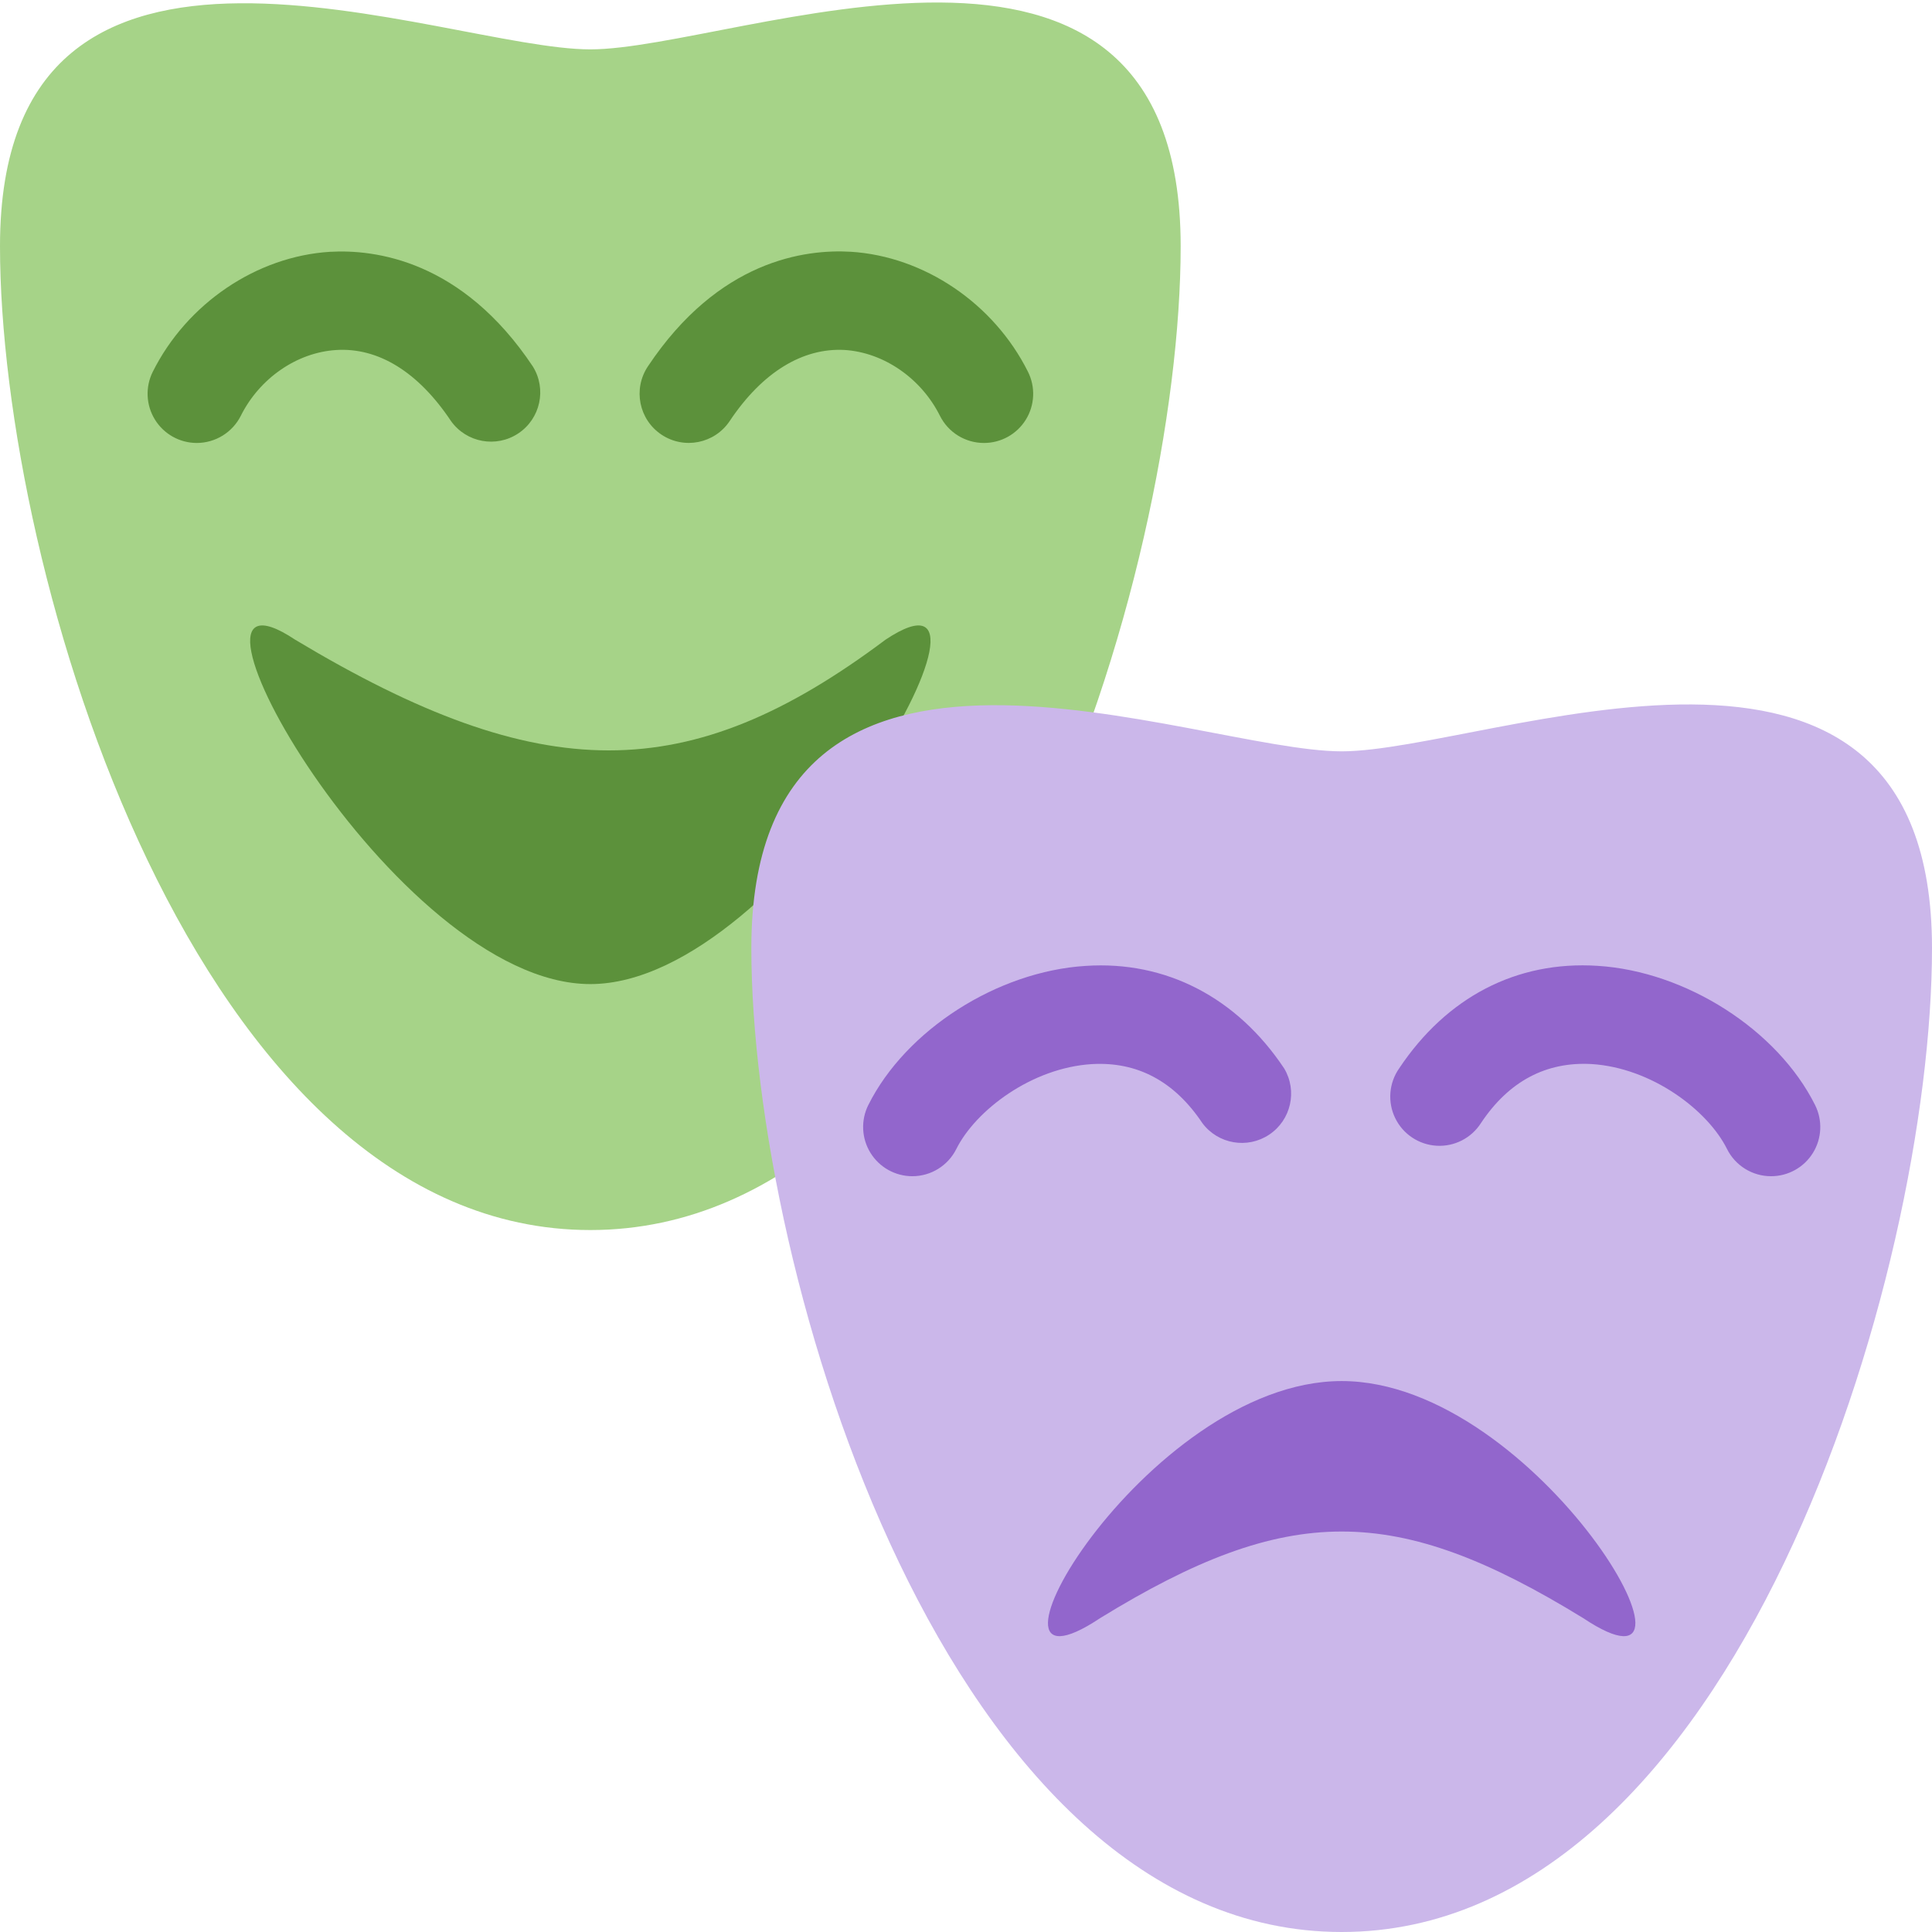
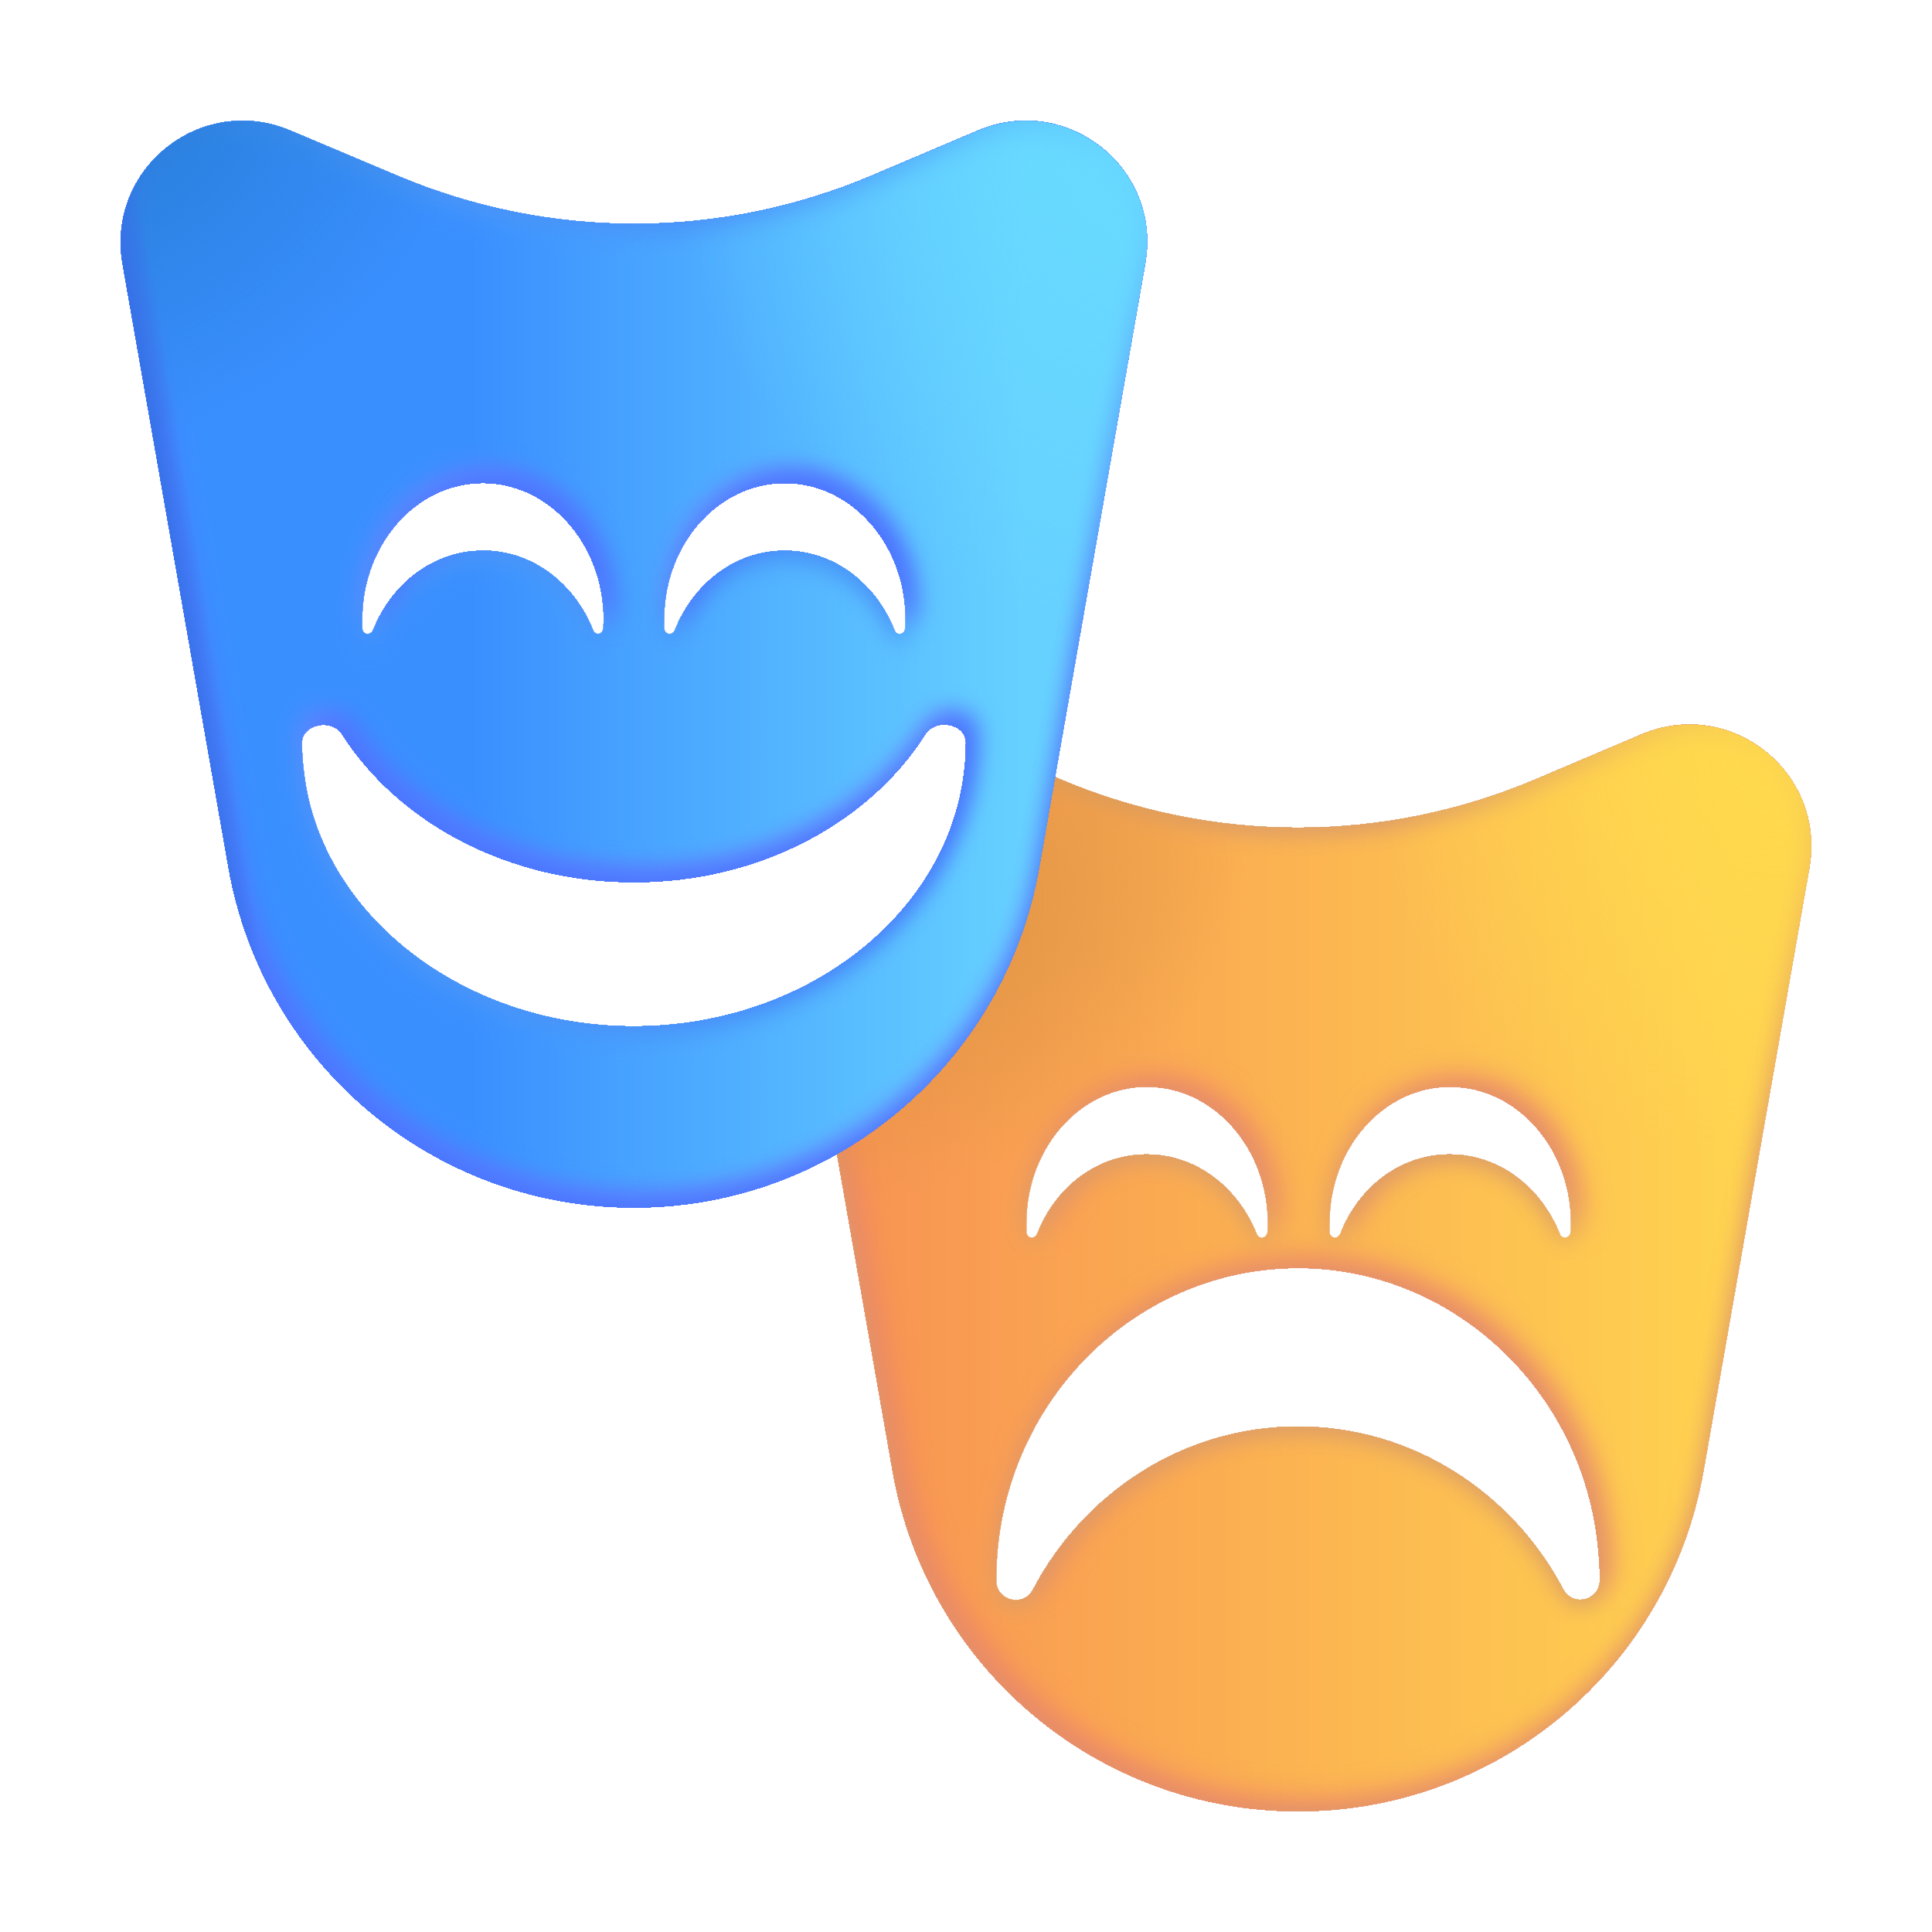
- <svg xmlns="http://www.w3.org/2000/svg" viewBox="0 0 36 36">
-   <path fill="#A6D388" d="M22 4.587c0 6.075-3.667 18.333-11 18.333S0 10.663 0 4.587C0-2.593 8.25.92 11 .92c2.712 0 11-3.551 11 3.667z" />
-   <path fill="#5C913B" d="M5.5 11.92c4.583 2.75 7.333 2.75 11 0 2.75-1.833-1.833 6.417-5.5 6.417s-8.25-8.25-5.5-6.417zM3.666 8.254a.917.917 0 0 1-.819-1.327c.636-1.272 1.933-2.15 3.303-2.235.839-.047 2.458.155 3.779 2.137a.917.917 0 0 1-1.525 1.017c-.61-.915-1.355-1.374-2.14-1.324-.73.045-1.428.526-1.777 1.226a.92.92 0 0 1-.821.506zm14.668 0a.916.916 0 0 1-.82-.507c-.35-.699-1.047-1.18-1.777-1.226-.776-.042-1.529.409-2.14 1.324a.916.916 0 1 1-1.525-1.017c1.32-1.983 2.931-2.186 3.779-2.137 1.37.085 2.667.963 3.303 2.235a.916.916 0 0 1-.82 1.328z" />
-   <path fill="#CBB7EA" d="M36 17.667C36 23.741 32.333 36 25 36S14 23.741 14 17.667C14 10.486 22.25 14 25 14c2.713 0 11-3.552 11 3.667z" />
-   <path fill="#9266CC" d="M29.5 30.151C26 28 24 28 20.5 30.151c-2.75 1.833.833-4.417 4.5-4.417s7.25 6.25 4.5 4.417zM17 21.917a.917.917 0 0 1-.82-1.327c.7-1.399 2.404-2.49 4.051-2.592 1.489-.099 2.815.585 3.698 1.911a.918.918 0 0 1-1.525 1.018c-.522-.782-1.215-1.148-2.059-1.099-1.121.069-2.164.859-2.526 1.583a.916.916 0 0 1-.819.506zm16.001 0a.916.916 0 0 1-.821-.508c-.36-.723-1.403-1.512-2.524-1.582-.842-.047-1.539.316-2.06 1.099a.917.917 0 1 1-1.525-1.018c.884-1.326 2.188-2.009 3.699-1.911 1.648.103 3.352 1.194 4.051 2.593a.916.916 0 0 1-.82 1.327z" />
+ <svg xmlns="http://www.w3.org/2000/svg" viewBox="0 0 32 32">
+   <g fill="none">
+     <g filter="url(#i07fzNd)">
+       <path fill="url(#imtIzYb)" fill-rule="evenodd" d="M13.572 17.449a5.25 5.25 0 0 0 3.22-4.844v-.023l.771.327a10.08 10.08 0 0 0 7.874 0l1.756-.745c1.474-.624 3.048.634 2.776 2.204l-1.756 10.005A6.815 6.815 0 0 1 21.5 30a6.815 6.815 0 0 1-6.713-5.627zm7.928 6.18c1.893 0 3.54 1.09 4.389 2.69c.157.305.611.193.611-.153c0-.173-.01-.346-.03-.53c-.236-2.495-2.228-4.47-4.654-4.624c-2.9-.183-5.316 2.19-5.316 5.154v.01c0 .346.454.448.611.153c.849-1.61 2.496-2.7 4.389-2.7m-.685-3.19c-.318-.78-1.01-1.317-1.823-1.317c-.814 0-1.506.537-1.814 1.317c-.047.095-.169.074-.178-.031v-.158c0-1.286.963-2.33 2.123-2.245c.991.063 1.795.959 1.87 2.066c.01.115.01.231 0 .337c-.01.105-.14.126-.178.031m3.197-1.317c.814 0 1.506.537 1.824 1.317c.037.095.168.074.178-.031c.01-.106.01-.222 0-.338c-.075-1.106-.88-2.002-1.87-2.065c-1.16-.085-2.123.959-2.123 2.245v.158c.01.105.13.126.177.031c.309-.78 1.001-1.317 1.814-1.317" clip-rule="evenodd" />
+     </g>
+     <path fill="url(#i49db7c)" fill-rule="evenodd" d="M13.572 17.449a5.25 5.25 0 0 0 3.22-4.844v-.023l.771.327a10.08 10.08 0 0 0 7.874 0l1.756-.745c1.474-.624 3.048.634 2.776 2.204l-1.756 10.005A6.815 6.815 0 0 1 21.5 30a6.815 6.815 0 0 1-6.713-5.627zm7.928 6.18c1.893 0 3.54 1.09 4.389 2.69c.157.305.611.193.611-.153c0-.173-.01-.346-.03-.53c-.236-2.495-2.228-4.47-4.654-4.624c-2.9-.183-5.316 2.19-5.316 5.154v.01c0 .346.454.448.611.153c.849-1.61 2.496-2.7 4.389-2.7m-.685-3.19c-.318-.78-1.01-1.317-1.823-1.317c-.814 0-1.506.537-1.814 1.317c-.047.095-.169.074-.178-.031v-.158c0-1.286.963-2.33 2.123-2.245c.991.063 1.795.959 1.87 2.066c.01.115.01.231 0 .337c-.01.105-.14.126-.178.031m3.197-1.317c.814 0 1.506.537 1.824 1.317c.037.095.168.074.178-.031c.01-.106.01-.222 0-.338c-.075-1.106-.88-2.002-1.87-2.065c-1.16-.085-2.123.959-2.123 2.245v.158c.01.105.13.126.177.031c.309-.78 1.001-1.317 1.814-1.317" clip-rule="evenodd" />
+     <path fill="url(#iyC58rb)" fill-rule="evenodd" d="M13.572 17.449a5.25 5.25 0 0 0 3.22-4.844v-.023l.771.327a10.08 10.08 0 0 0 7.874 0l1.756-.745c1.474-.624 3.048.634 2.776 2.204l-1.756 10.005A6.815 6.815 0 0 1 21.5 30a6.815 6.815 0 0 1-6.713-5.627zm7.928 6.18c1.893 0 3.54 1.09 4.389 2.69c.157.305.611.193.611-.153c0-.173-.01-.346-.03-.53c-.236-2.495-2.228-4.47-4.654-4.624c-2.9-.183-5.316 2.19-5.316 5.154v.01c0 .346.454.448.611.153c.849-1.61 2.496-2.7 4.389-2.7m-.685-3.19c-.318-.78-1.01-1.317-1.823-1.317c-.814 0-1.506.537-1.814 1.317c-.047.095-.169.074-.178-.031v-.158c0-1.286.963-2.33 2.123-2.245c.991.063 1.795.959 1.87 2.066c.01.115.01.231 0 .337c-.01.105-.14.126-.178.031m3.197-1.317c.814 0 1.506.537 1.824 1.317c.037.095.168.074.178-.031c.01-.106.01-.222 0-.338c-.075-1.106-.88-2.002-1.87-2.065c-1.16-.085-2.123.959-2.123 2.245v.158c.01.105.13.126.177.031c.309-.78 1.001-1.317 1.814-1.317" clip-rule="evenodd" />
+     <g filter="url(#iHgjtSc)">
+       <path fill="url(#i9rZXQd)" fill-rule="evenodd" d="m14.445 2.908l1.756-.745c1.474-.624 3.048.634 2.766 2.205L17.21 14.373A6.815 6.815 0 0 1 10.499 20a6.815 6.815 0 0 1-6.712-5.627L2.031 4.368c-.273-1.57 1.302-2.829 2.776-2.205l1.766.745a10.08 10.08 0 0 0 7.872 0m-8.772 9.26c.933 1.453 2.744 2.443 4.827 2.443s3.895-.99 4.827-2.453c.174-.269.673-.176.673.139v.009c0 2.694-2.658 4.852-5.847 4.685c-2.669-.139-4.86-1.935-5.12-4.204A4 4 0 0 1 5 12.306c0-.315.499-.417.673-.139M8 9.121c.814 0 1.506.537 1.824 1.317c.037.095.159.074.168-.031c.01-.116.01-.221 0-.338c-.075-1.106-.879-2.002-1.87-2.065C6.963 7.92 6 8.964 6 10.25v.158c.01.105.13.126.178.031c.318-.78 1.01-1.317 1.823-1.317m6.815 1.317c-.318-.78-1.008-1.317-1.82-1.317c-.811 0-1.501.537-1.819 1.317c-.046.095-.168.074-.177-.031v-.158c0-1.286.96-2.33 2.127-2.245c.989.063 1.791.959 1.866 2.065q.015.177 0 .338c-.01.105-.14.126-.177.031" clip-rule="evenodd" />
+     </g>
+     <path fill="url(#iqbfTee)" fill-rule="evenodd" d="m14.445 2.908l1.756-.745c1.474-.624 3.048.634 2.766 2.205L17.21 14.373A6.815 6.815 0 0 1 10.499 20a6.815 6.815 0 0 1-6.712-5.627L2.031 4.368c-.273-1.57 1.302-2.829 2.776-2.205l1.766.745a10.08 10.08 0 0 0 7.872 0m-8.772 9.26c.933 1.453 2.744 2.443 4.827 2.443s3.895-.99 4.827-2.453c.174-.269.673-.176.673.139v.009c0 2.694-2.658 4.852-5.847 4.685c-2.669-.139-4.86-1.935-5.12-4.204A4 4 0 0 1 5 12.306c0-.315.499-.417.673-.139M8 9.121c.814 0 1.506.537 1.824 1.317c.037.095.159.074.168-.031c.01-.116.01-.221 0-.338c-.075-1.106-.879-2.002-1.87-2.065C6.963 7.92 6 8.964 6 10.25v.158c.01.105.13.126.178.031c.318-.78 1.01-1.317 1.823-1.317m6.815 1.317c-.318-.78-1.008-1.317-1.82-1.317c-.811 0-1.501.537-1.819 1.317c-.046.095-.168.074-.177-.031v-.158c0-1.286.96-2.33 2.127-2.245c.989.063 1.791.959 1.866 2.065q.015.177 0 .338c-.01.105-.14.126-.177.031" clip-rule="evenodd" />
+     <path fill="url(#iSpaQ1c)" fill-rule="evenodd" d="m14.445 2.908l1.756-.745c1.474-.624 3.048.634 2.766 2.205L17.21 14.373A6.815 6.815 0 0 1 10.499 20a6.815 6.815 0 0 1-6.712-5.627L2.031 4.368c-.273-1.57 1.302-2.829 2.776-2.205l1.766.745a10.08 10.08 0 0 0 7.872 0m-8.772 9.26c.933 1.453 2.744 2.443 4.827 2.443s3.895-.99 4.827-2.453c.174-.269.673-.176.673.139v.009c0 2.694-2.658 4.852-5.847 4.685c-2.669-.139-4.86-1.935-5.12-4.204A4 4 0 0 1 5 12.306c0-.315.499-.417.673-.139M8 9.121c.814 0 1.506.537 1.824 1.317c.037.095.159.074.168-.031c.01-.116.01-.221 0-.338c-.075-1.106-.879-2.002-1.87-2.065C6.963 7.92 6 8.964 6 10.25v.158c.01.105.13.126.178.031c.318-.78 1.01-1.317 1.823-1.317m6.815 1.317c-.318-.78-1.008-1.317-1.82-1.317c-.811 0-1.501.537-1.819 1.317c-.046.095-.168.074-.177-.031v-.158c0-1.286.96-2.33 2.127-2.245c.989.063 1.791.959 1.866 2.065q.015.177 0 .338c-.01.105-.14.126-.177.031" clip-rule="evenodd" />
+     <path fill="url(#ilOXnMh)" fill-rule="evenodd" d="m14.445 2.908l1.756-.745c1.474-.624 3.048.634 2.766 2.205L17.21 14.373A6.815 6.815 0 0 1 10.499 20a6.815 6.815 0 0 1-6.712-5.627L2.031 4.368c-.273-1.57 1.302-2.829 2.776-2.205l1.766.745a10.08 10.08 0 0 0 7.872 0m-8.772 9.26c.933 1.453 2.744 2.443 4.827 2.443s3.895-.99 4.827-2.453c.174-.269.673-.176.673.139v.009c0 2.694-2.658 4.852-5.847 4.685c-2.669-.139-4.86-1.935-5.12-4.204A4 4 0 0 1 5 12.306c0-.315.499-.417.673-.139M8 9.121c.814 0 1.506.537 1.824 1.317c.037.095.159.074.168-.031c.01-.116.01-.221 0-.338c-.075-1.106-.879-2.002-1.87-2.065C6.963 7.92 6 8.964 6 10.25v.158c.01.105.13.126.178.031c.318-.78 1.01-1.317 1.823-1.317m6.815 1.317c-.318-.78-1.008-1.317-1.82-1.317c-.811 0-1.501.537-1.819 1.317c-.046.095-.168.074-.177-.031v-.158c0-1.286.96-2.33 2.127-2.245c.989.063 1.791.959 1.866 2.065q.015.177 0 .338c-.01.105-.14.126-.177.031" clip-rule="evenodd" />
+     <defs>
+       <radialGradient id="i49db7c" cx="0" cy="0" r="1" gradientTransform="matrix(-4.53266 5.75048 -5.2486 -4.13706 29.72 12)" gradientUnits="userSpaceOnUse">
+         <stop stop-color="#FFDA4D" />
+         <stop offset="1" stop-color="#FFDA4D" stop-opacity="0" />
+       </radialGradient>
+       <radialGradient id="iyC58rb" cx="0" cy="0" r="1" gradientTransform="rotate(62.43 -5.063 20.231)scale(4.12717 5.71836)" gradientUnits="userSpaceOnUse">
+         <stop stop-color="#DD9643" />
+         <stop offset="1" stop-color="#DD9643" stop-opacity="0" />
+       </radialGradient>
+       <radialGradient id="iqbfTee" cx="0" cy="0" r="1" gradientTransform="matrix(-5.64255 5.1875 -5.82918 -6.34052 19 2.5)" gradientUnits="userSpaceOnUse">
+         <stop stop-color="#68DBFF" />
+         <stop offset="1" stop-color="#68DBFF" stop-opacity="0" />
+       </radialGradient>
+       <radialGradient id="iSpaQ1c" cx="0" cy="0" r="1" gradientTransform="matrix(2.91995 4.25 -5.45054 3.74478 2 2)" gradientUnits="userSpaceOnUse">
+         <stop stop-color="#287FDA" />
+         <stop offset="1" stop-color="#287FDA" stop-opacity="0" />
+       </radialGradient>
+       <linearGradient id="imtIzYb" x1="14.42" x2="28.733" y1="22.687" y2="22.687" gradientUnits="userSpaceOnUse">
+         <stop stop-color="#F89552" />
+         <stop offset="1" stop-color="#FFD350" />
+       </linearGradient>
+       <linearGradient id="i9rZXQd" x1="5.994" x2="16.958" y1="11" y2="11" gradientUnits="userSpaceOnUse">
+         <stop offset=".163" stop-color="#3A8FFF" />
+         <stop offset="1" stop-color="#66D1FF" />
+       </linearGradient>
+       <linearGradient id="ilOXnMh" x1="3.109" x2="3.546" y1="10.934" y2="10.864" gradientUnits="userSpaceOnUse">
+         <stop stop-color="#3672E7" />
+         <stop offset="1" stop-color="#3672E7" stop-opacity="0" />
+       </linearGradient>
+       <filter id="i07fzNd" width="16.578" height="18.249" x="13.572" y="11.851" color-interpolation-filters="sRGB" filterUnits="userSpaceOnUse">
+         <feFlood flood-opacity="0" result="BackgroundImageFix" />
+         <feBlend in="SourceGraphic" in2="BackgroundImageFix" result="shape" />
+         <feColorMatrix in="SourceAlpha" result="hardAlpha" values="0 0 0 0 0 0 0 0 0 0 0 0 0 0 0 0 0 0 127 0" />
+         <feOffset dx=".15" dy="-.15" />
+         <feGaussianBlur stdDeviation=".25" />
+         <feComposite in2="hardAlpha" k2="-1" k3="1" operator="arithmetic" />
+         <feColorMatrix values="0 0 0 0 0.914 0 0 0 0 0.498 0 0 0 0 0.431 0 0 0 1 0" />
+         <feBlend in2="shape" result="effect1_innerShadow_18_4196" />
+         <feColorMatrix in="SourceAlpha" result="hardAlpha" values="0 0 0 0 0 0 0 0 0 0 0 0 0 0 0 0 0 0 127 0" />
+         <feOffset dy=".1" />
+         <feGaussianBlur stdDeviation=".2" />
+         <feComposite in2="hardAlpha" k2="-1" k3="1" operator="arithmetic" />
+         <feColorMatrix values="0 0 0 0 0.855 0 0 0 0 0.631 0 0 0 0 0.4 0 0 0 1 0" />
+         <feBlend in2="effect1_innerShadow_18_4196" result="effect2_innerShadow_18_4196" />
+       </filter>
+       <filter id="iHgjtSc" width="17.2" height="18.4" x="2" y="1.8" color-interpolation-filters="sRGB" filterUnits="userSpaceOnUse">
+         <feFlood flood-opacity="0" result="BackgroundImageFix" />
+         <feBlend in="SourceGraphic" in2="BackgroundImageFix" result="shape" />
+         <feColorMatrix in="SourceAlpha" result="hardAlpha" values="0 0 0 0 0 0 0 0 0 0 0 0 0 0 0 0 0 0 127 0" />
+         <feOffset dy="-.2" />
+         <feGaussianBlur stdDeviation=".2" />
+         <feComposite in2="hardAlpha" k2="-1" k3="1" operator="arithmetic" />
+         <feColorMatrix values="0 0 0 0 0.424 0 0 0 0 0.533 0 0 0 0 1 0 0 0 1 0" />
+         <feBlend in2="shape" result="effect1_innerShadow_18_4196" />
+         <feColorMatrix in="SourceAlpha" result="hardAlpha" values="0 0 0 0 0 0 0 0 0 0 0 0 0 0 0 0 0 0 127 0" />
+         <feOffset dy=".2" />
+         <feGaussianBlur stdDeviation=".2" />
+         <feComposite in2="hardAlpha" k2="-1" k3="1" operator="arithmetic" />
+         <feColorMatrix values="0 0 0 0 0.282 0 0 0 0 0.592 0 0 0 0 0.973 0 0 0 1 0" />
+         <feBlend in2="effect1_innerShadow_18_4196" result="effect2_innerShadow_18_4196" />
+         <feColorMatrix in="SourceAlpha" result="hardAlpha" values="0 0 0 0 0 0 0 0 0 0 0 0 0 0 0 0 0 0 127 0" />
+         <feOffset dx=".2" dy="-.2" />
+         <feGaussianBlur stdDeviation=".2" />
+         <feComposite in2="hardAlpha" k2="-1" k3="1" operator="arithmetic" />
+         <feColorMatrix values="0 0 0 0 0.29 0 0 0 0 0.459 0 0 0 0 1 0 0 0 1 0" />
+         <feBlend in2="effect2_innerShadow_18_4196" result="effect3_innerShadow_18_4196" />
+       </filter>
+     </defs>
+   </g>
</svg>
